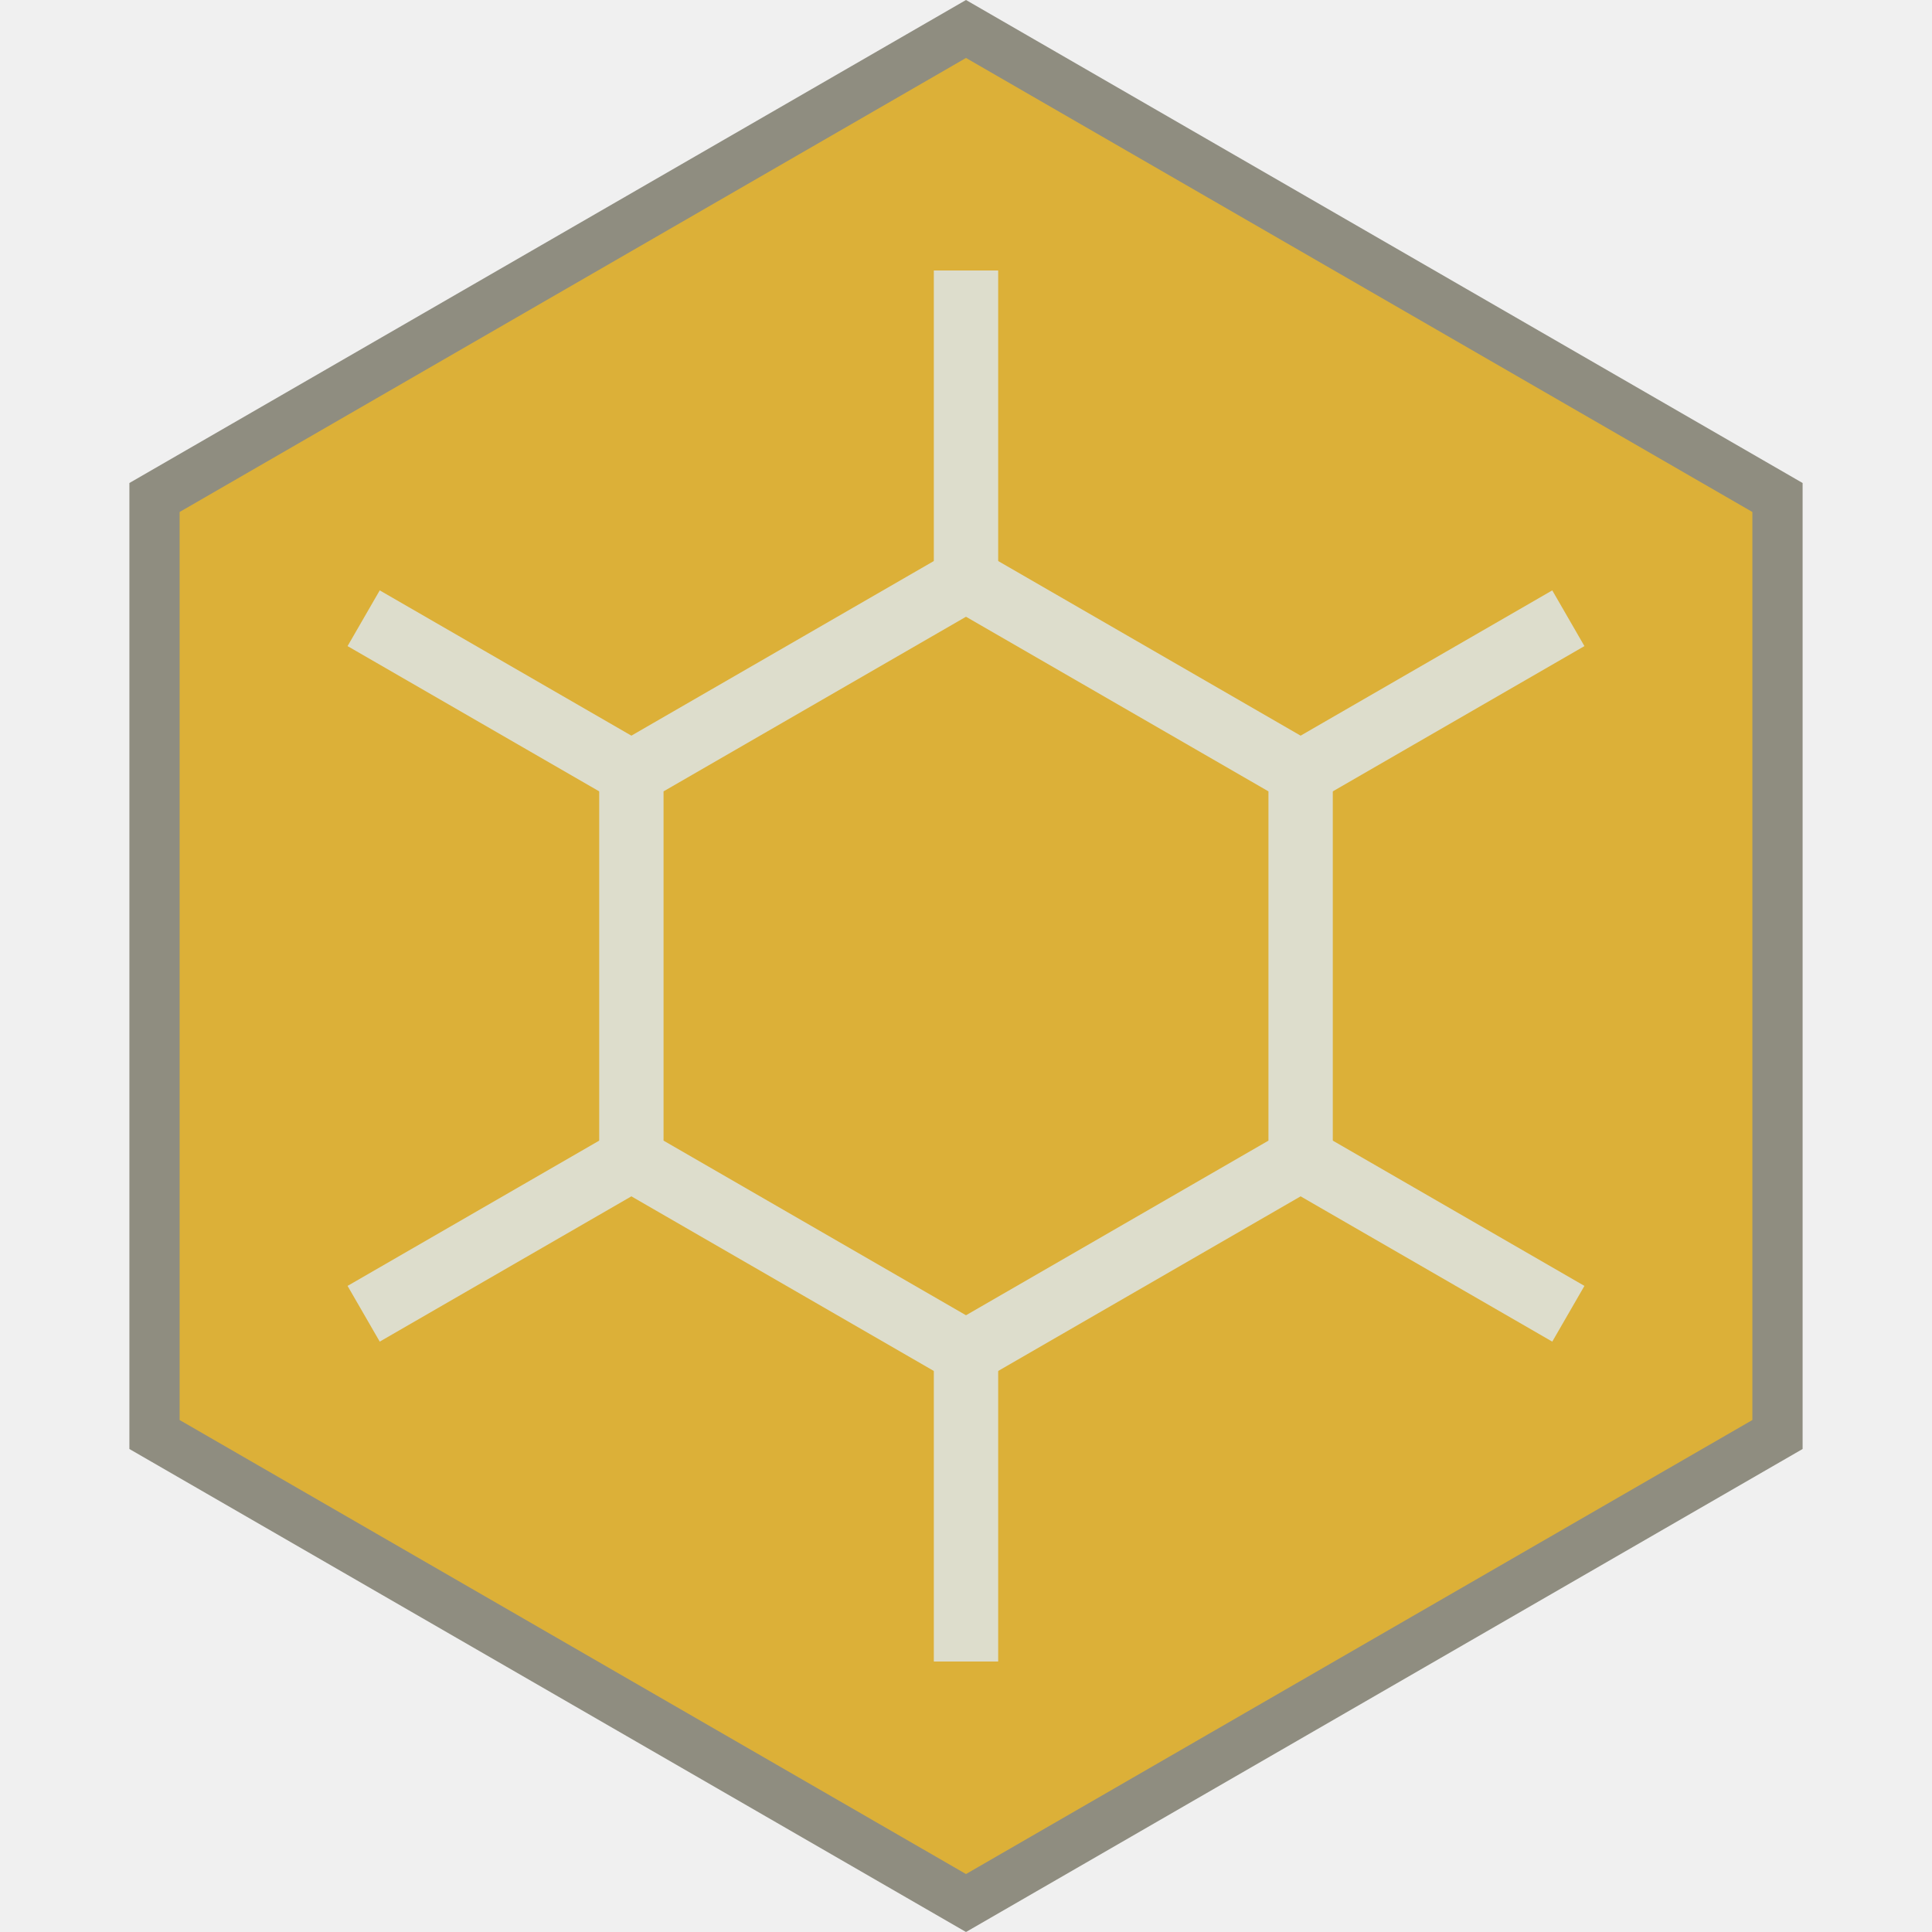
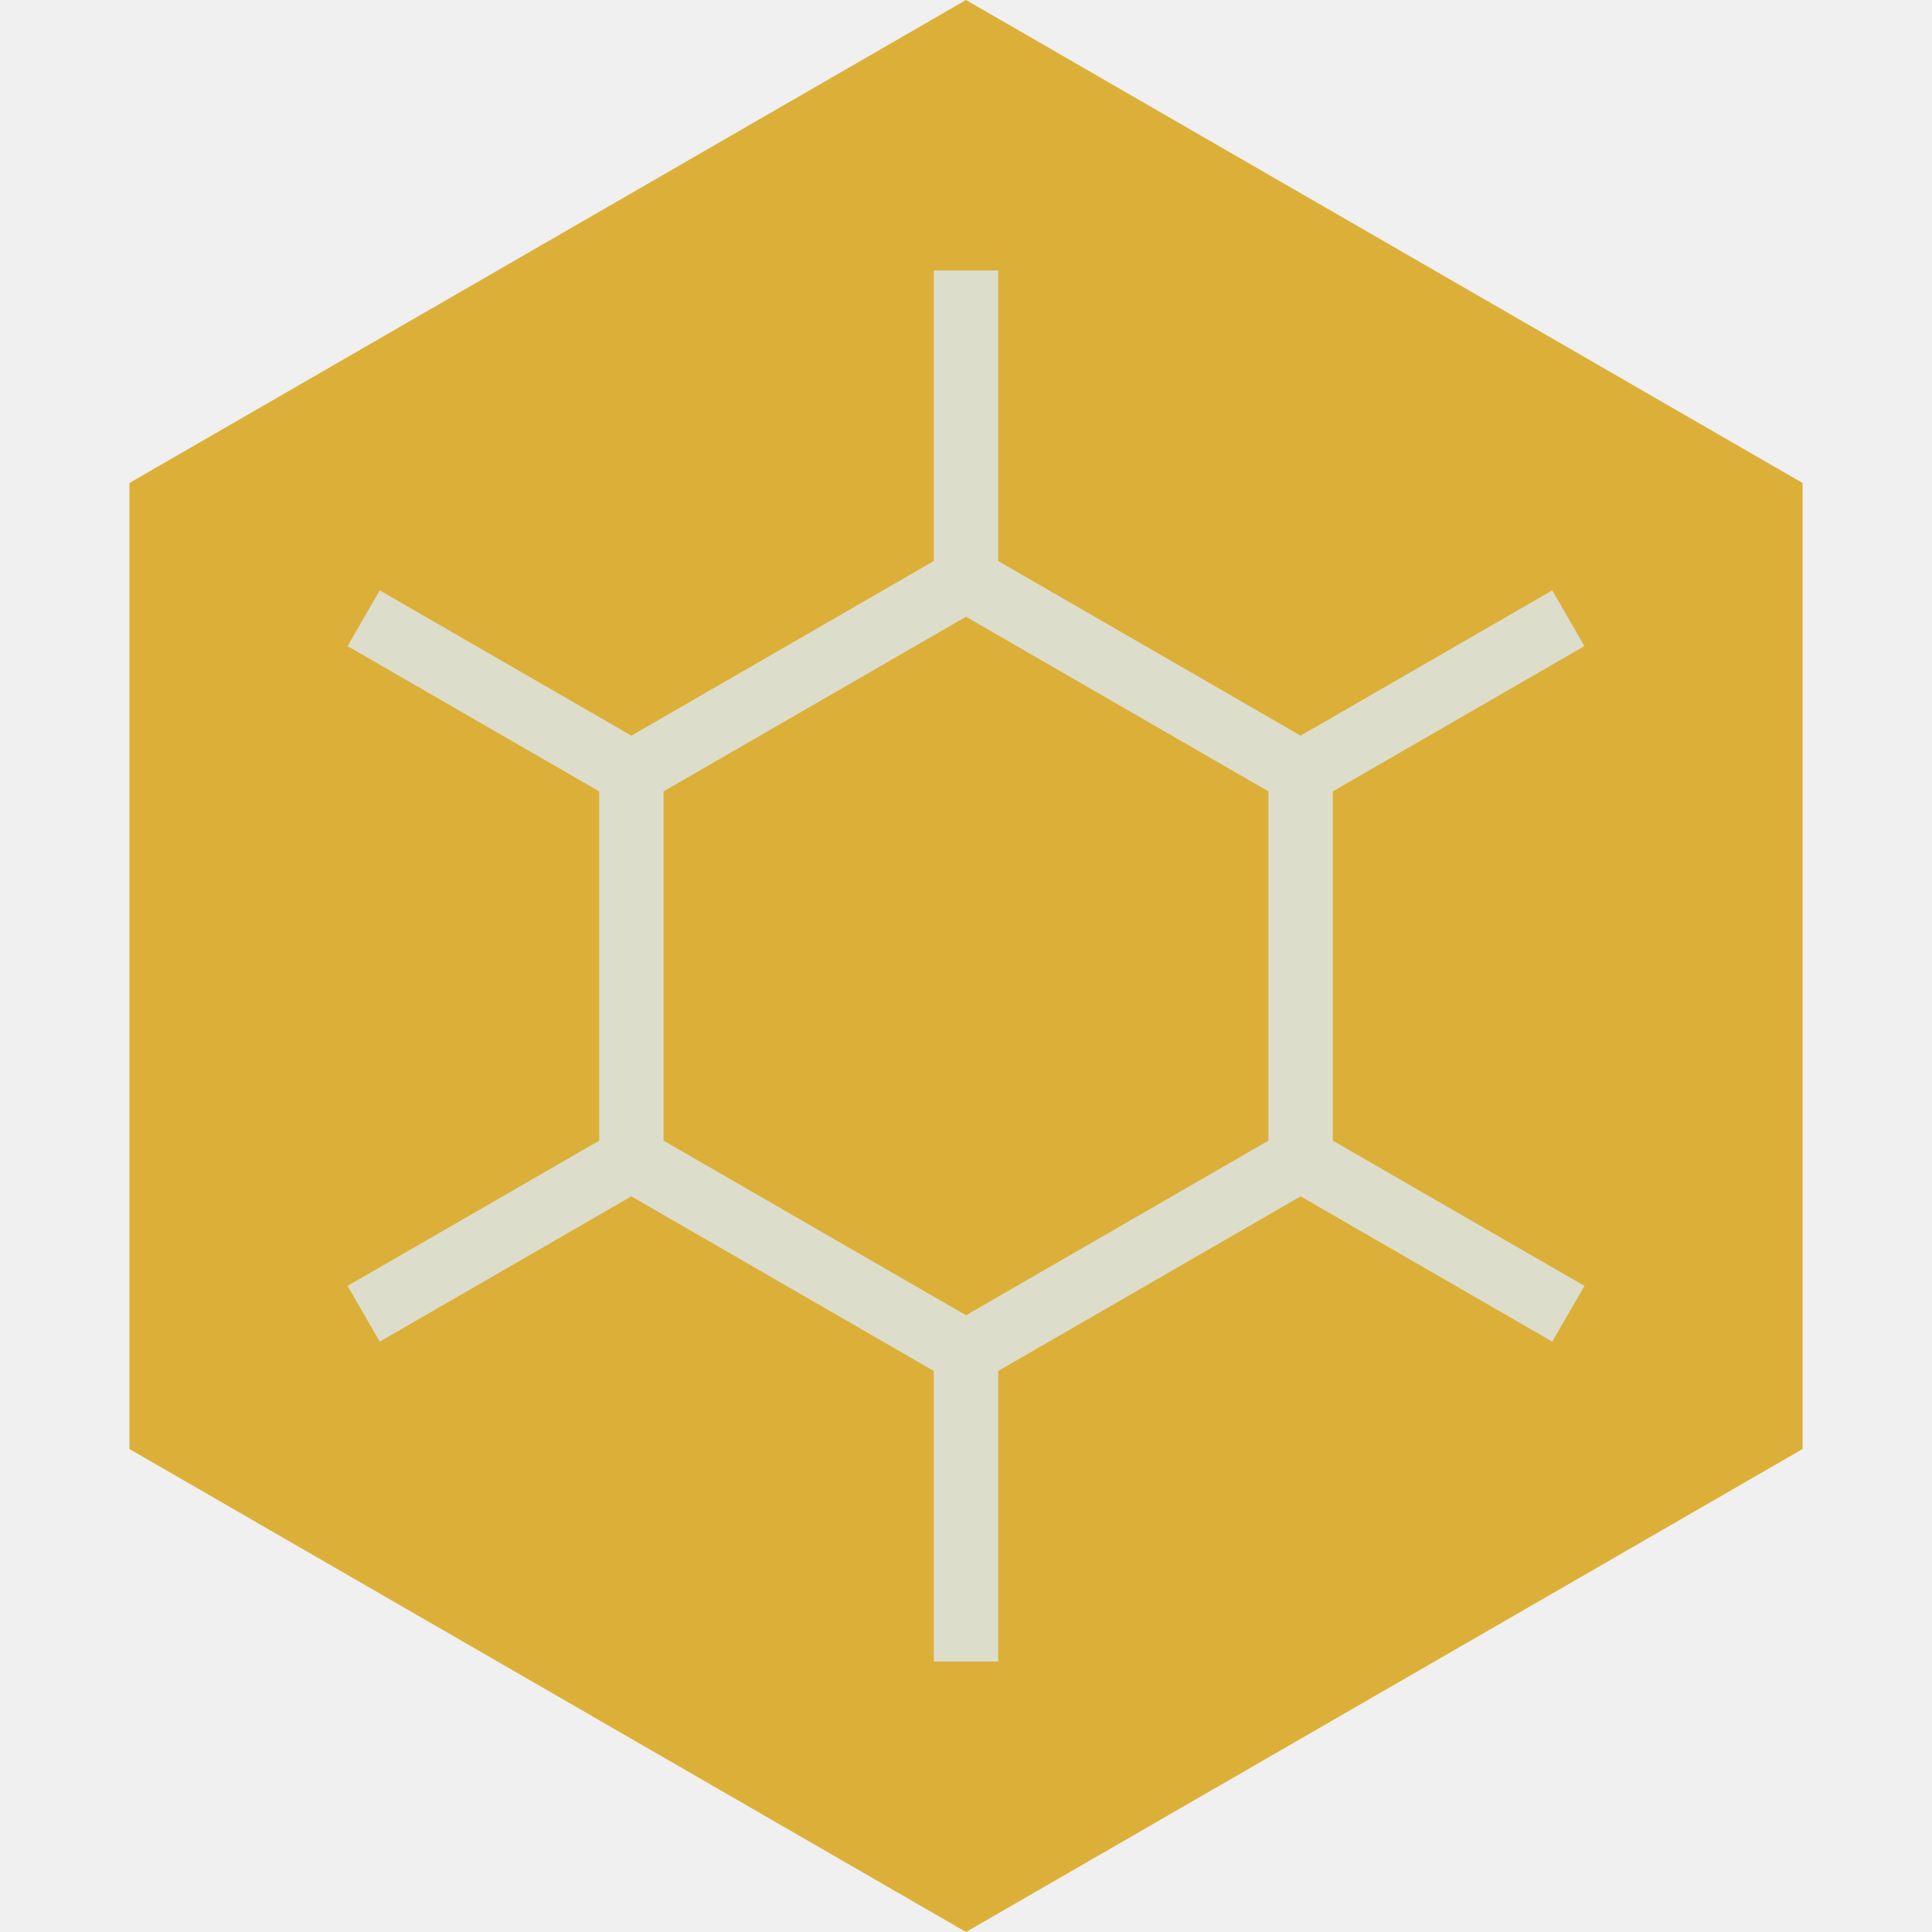
<svg height="40" width="40">
-   <path d="M 37.321 30.0 L 20.0 40.0 L 2.679 30 L 2.679 10 L 20 0.0 L 37.321 10 Z" fill="#8f8d80" />
-   <path d="M 36.281 29.4 L 20.0 38.8 L 3.719 29.4 L 3.719 10.6 L 20 1.2 L 36.281 10.6 Z" fill="#dcb038" />
+   <path d="M 37.321 30.0 L 20.0 40.0 L 2.679 30 L 2.679 10 L 20 0.0 L 37.321 10 Z" fill="#dcb038" />
  <mask id="bodymask" mask-type="luminance">
    <path d="M 37.321 30.0 L 20.0 40.0 L 2.679 30 L 2.679 10 L 20 0.0 L 37.321 10 Z" fill="white" />
  </mask>
  <path d="M 26.928 24.0 L 20.0 28.0 L 13.072 24 L 13.072 16.0 L 20.0 12.0 L 26.928 16 Z" style="fill:none;stroke:#ddddcc;stroke-width:1.332" />
  <path d="M 20.0 28.0 L 20.0 34.4 Z" style="fill:none;stroke:#ddddcc;stroke-width:1.332" />
  <path d="M 26.928 24.0 L 32.471 27.2 Z" style="fill:none;stroke:#ddddcc;stroke-width:1.332" />
  <path d="M 26.928 16.0 L 32.471 12.8 Z" style="fill:none;stroke:#ddddcc;stroke-width:1.332" />
  <path d="M 20.0 12.0 L 20.0 5.6 Z" style="fill:none;stroke:#ddddcc;stroke-width:1.332" />
  <path d="M 13.072 16 L 7.529 12.8 Z" style="fill:none;stroke:#ddddcc;stroke-width:1.332" />
  <path d="M 13.072 24.0 L 7.529 27.2 Z" style="fill:none;stroke:#ddddcc;stroke-width:1.332" />
</svg>
